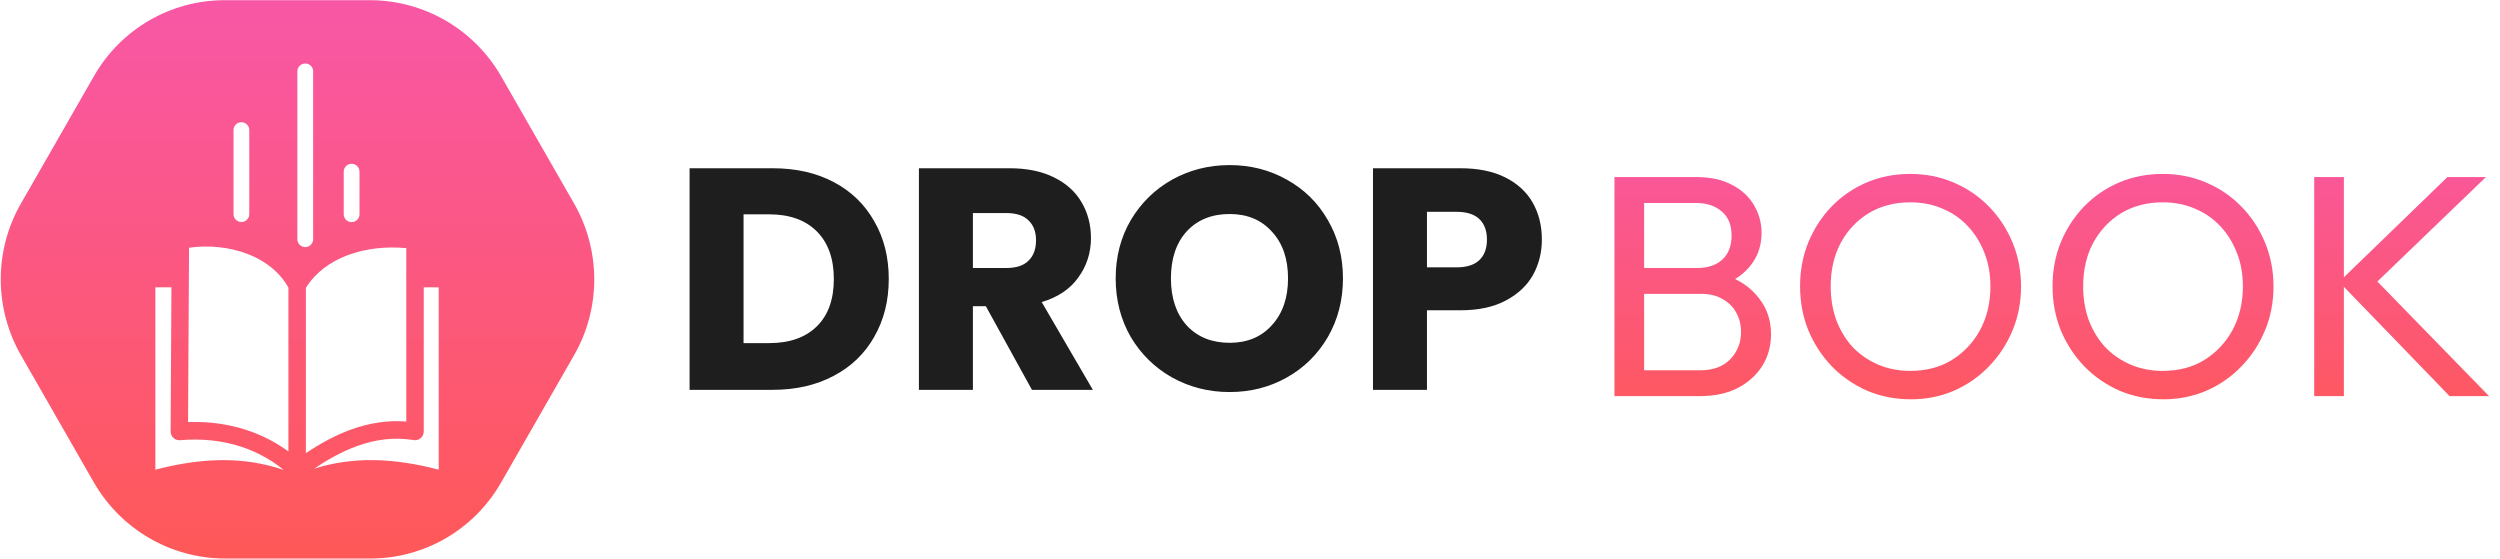
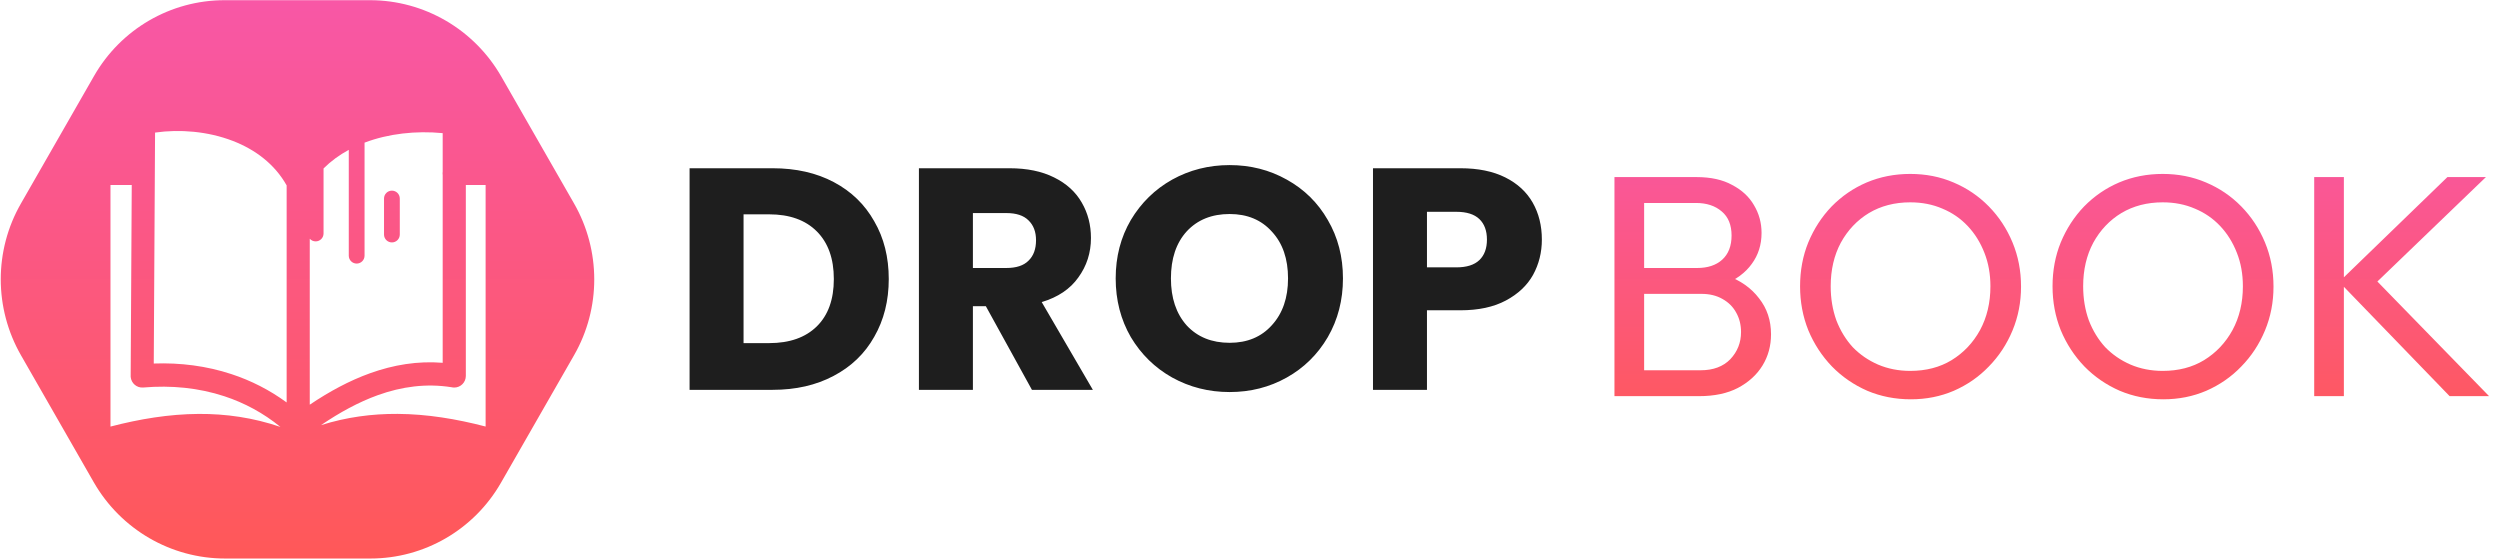
<svg xmlns="http://www.w3.org/2000/svg" width="1584" height="354" viewBox="0 0 1584 354" fill="none">
-   <path fill-rule="evenodd" clip-rule="evenodd" d="M234.415 0.121C268.726 0.121 300.471 18.581 317.627 48.511L363.69 128.871C380.766 158.661 380.794 195.29 363.765 224.999L317.403 305.879C300.373 335.589 268.865 353.879 234.713 353.879H142.586C108.275 353.879 76.529 335.418 59.374 305.489L13.31 225.129C-3.766 195.339 -3.794 158.71 13.236 129.001L59.597 48.12C76.627 18.411 108.136 0.121 142.287 0.121L234.415 0.121ZM182.746 286.049V182.226C176.953 171.925 167.582 165.029 156.997 160.945C145.001 156.316 131.528 155.274 119.778 156.96L119.154 267.43C131.971 266.967 144.509 268.604 156.308 272.49C165.695 275.565 174.59 280.08 182.746 286.049ZM257.414 177.298C257.381 177.034 257.348 176.753 257.348 176.455C257.348 176.174 257.365 175.893 257.414 175.612V157.225C244.614 156.001 231.419 157.423 219.899 161.822C209.134 165.939 199.845 172.702 193.806 182.391V287.123C203.193 280.807 212.793 275.615 222.656 272.077C233.897 268.042 245.451 266.124 257.414 267.083V177.298ZM108.619 182.044L108.11 272.854C108.077 273.168 108.077 273.482 108.11 273.813C108.373 276.872 111.031 279.154 114.084 278.906C127.573 277.748 140.734 279.071 152.911 283.072C162.577 286.247 171.636 291.125 179.759 297.755C166.68 293.291 153.633 291.456 140.587 291.538C126.457 291.637 112.426 293.952 98.444 297.59V182.044H108.619ZM199.173 296.912C211.399 293.043 223.608 291.456 235.818 291.522C249.947 291.604 263.978 293.936 277.96 297.573V182.044H268.491V273.35C268.491 276.425 266.013 278.922 262.961 278.922C262.518 278.922 262.091 278.872 261.681 278.773C249.57 276.855 237.836 278.443 226.381 282.56C217.159 285.883 208.1 290.844 199.173 296.912ZM157.953 82.428C157.953 79.667 155.715 77.428 152.953 77.428C150.192 77.428 147.953 79.667 147.953 82.428V135.671C147.953 138.432 150.192 140.671 152.953 140.671C155.715 140.671 157.953 138.432 157.953 135.671V82.428ZM193.415 40.229C196.176 40.229 198.415 42.468 198.415 45.229L198.415 151.568C198.415 154.329 196.176 156.568 193.415 156.568C190.653 156.568 188.415 154.329 188.415 151.568L188.415 45.229C188.415 42.468 190.653 40.229 193.415 40.229ZM227.782 108.787C227.782 106.026 225.543 103.787 222.782 103.787C220.02 103.787 217.782 106.026 217.782 108.787V135.737C217.782 138.498 220.02 140.737 222.782 140.737C225.543 140.737 227.782 138.498 227.782 135.737V108.787Z" fill="url(#paint0_linear_13_4)" />
+   <path fill-rule="evenodd" clip-rule="evenodd" d="M234.415 0.121C268.726 0.121 300.471 18.581 317.627 48.511L363.69 128.871C380.766 158.661 380.794 195.29 363.765 224.999L317.403 305.879C300.373 335.589 268.865 353.879 234.713 353.879L142.586 353.879C108.275 353.879 76.529 335.419 59.374 305.489L13.31 225.129C-3.766 195.339 -3.794 158.71 13.236 129.001L59.597 48.12C76.627 18.411 108.136 0.121 142.287 0.121H234.415ZM181.619 254.99V117.47C173.949 103.825 161.542 94.692 147.527 89.283C131.644 83.15 113.805 81.77 98.247 84.004L97.421 230.329C114.391 229.716 130.992 231.884 146.615 237.031C159.043 241.105 170.82 247.084 181.619 254.99ZM280.484 110.943C280.441 110.593 280.397 110.221 280.397 109.826C280.397 109.454 280.419 109.082 280.484 108.709V84.355C263.599 82.74 246.196 84.604 230.983 90.379L230.983 162C230.983 164.761 228.745 167 225.983 167C223.222 167 220.983 164.761 220.983 162L220.983 94.946C215.082 98.144 209.684 102.061 205 106.731V147.941C205 150.702 202.761 152.941 200 152.941C198.514 152.941 197.18 152.293 196.264 151.264V256.414C208.693 248.048 221.404 241.171 234.463 236.484C249.347 231.14 264.644 228.599 280.484 229.869V110.943ZM83.472 117.229L82.798 237.513C82.755 237.929 82.755 238.345 82.798 238.783C83.146 242.835 86.666 245.858 90.707 245.529C108.568 243.996 125.994 245.748 142.117 251.048C154.915 255.253 166.909 261.714 177.665 270.497C160.347 264.583 143.073 262.152 125.799 262.262C107.091 262.393 88.513 265.459 70 270.278V117.229H83.472ZM203.37 269.38C219.557 264.255 235.723 262.152 251.889 262.24C270.598 262.349 289.176 265.438 307.688 270.256V117.229H295.151V238.17C295.151 242.244 291.87 245.551 287.828 245.551C287.242 245.551 286.677 245.485 286.134 245.354C270.098 242.813 254.562 244.916 239.396 250.369C227.184 254.771 215.19 261.342 203.37 269.38ZM253.312 125.793C253.312 123.031 251.074 120.793 248.312 120.793C245.551 120.793 243.312 123.031 243.312 125.793V148.601C243.312 151.363 245.551 153.601 248.312 153.601C251.074 153.601 253.312 151.363 253.312 148.601V125.793Z" fill="url(#paint0_linear_18_158)" />
  <path d="M489.517 106.6C504.317 106.6 517.25 109.533 528.317 115.4C539.384 121.267 547.917 129.533 553.917 140.2C560.05 150.733 563.117 162.933 563.117 176.8C563.117 190.533 560.05 202.733 553.917 213.4C547.917 224.067 539.317 232.333 528.117 238.2C517.05 244.067 504.184 247 489.517 247H436.917V106.6H489.517ZM487.317 217.4C500.25 217.4 510.317 213.867 517.517 206.8C524.717 199.733 528.317 189.733 528.317 176.8C528.317 163.867 524.717 153.8 517.517 146.6C510.317 139.4 500.25 135.8 487.317 135.8H471.117V217.4H487.317ZM653.83 247L624.63 194H616.43V247H582.23V106.6H639.63C650.696 106.6 660.096 108.533 667.83 112.4C675.696 116.267 681.563 121.6 685.43 128.4C689.296 135.067 691.23 142.533 691.23 150.8C691.23 160.133 688.563 168.467 683.23 175.8C678.03 183.133 670.296 188.333 660.03 191.4L692.43 247H653.83ZM616.43 169.8H637.63C643.896 169.8 648.563 168.267 651.63 165.2C654.83 162.133 656.43 157.8 656.43 152.2C656.43 146.867 654.83 142.667 651.63 139.6C648.563 136.533 643.896 135 637.63 135H616.43V169.8ZM779.098 248.4C765.898 248.4 753.765 245.333 742.698 239.2C731.765 233.067 723.032 224.533 716.498 213.6C710.098 202.533 706.898 190.133 706.898 176.4C706.898 162.667 710.098 150.333 716.498 139.4C723.032 128.467 731.765 119.933 742.698 113.8C753.765 107.667 765.898 104.6 779.098 104.6C792.298 104.6 804.365 107.667 815.298 113.8C826.365 119.933 835.032 128.467 841.298 139.4C847.698 150.333 850.898 162.667 850.898 176.4C850.898 190.133 847.698 202.533 841.298 213.6C834.898 224.533 826.232 233.067 815.298 239.2C804.365 245.333 792.298 248.4 779.098 248.4ZM779.098 217.2C790.298 217.2 799.232 213.467 805.898 206C812.698 198.533 816.098 188.667 816.098 176.4C816.098 164 812.698 154.133 805.898 146.8C799.232 139.333 790.298 135.6 779.098 135.6C767.765 135.6 758.698 139.267 751.898 146.6C745.232 153.933 741.898 163.867 741.898 176.4C741.898 188.8 745.232 198.733 751.898 206.2C758.698 213.533 767.765 217.2 779.098 217.2ZM976.925 151.8C976.925 159.933 975.058 167.4 971.325 174.2C967.592 180.867 961.858 186.267 954.125 190.4C946.392 194.533 936.792 196.6 925.325 196.6H904.125V247H869.925V106.6H925.325C936.525 106.6 945.992 108.533 953.725 112.4C961.458 116.267 967.258 121.6 971.125 128.4C974.992 135.2 976.925 143 976.925 151.8ZM922.725 169.4C929.258 169.4 934.125 167.867 937.325 164.8C940.525 161.733 942.125 157.4 942.125 151.8C942.125 146.2 940.525 141.867 937.325 138.8C934.125 135.733 929.258 134.2 922.725 134.2H904.125V169.4H922.725Z" fill="#1E1E1E" />
-   <path d="M1035.52 251V234.6H1077.52C1085.52 234.6 1091.78 232.267 1096.32 227.6C1100.85 222.8 1103.12 217.067 1103.12 210.4C1103.12 205.867 1102.12 201.8 1100.12 198.2C1098.12 194.467 1095.18 191.533 1091.32 189.4C1087.58 187.267 1083.18 186.2 1078.12 186.2H1035.52V169.8H1075.32C1081.98 169.8 1087.25 168.067 1091.12 164.6C1095.12 161 1097.12 155.867 1097.12 149.2C1097.12 142.533 1095.05 137.467 1090.92 134C1086.78 130.4 1081.32 128.6 1074.52 128.6H1035.52V112.2H1074.92C1083.98 112.2 1091.52 113.867 1097.52 117.2C1103.65 120.4 1108.25 124.667 1111.32 130C1114.52 135.333 1116.12 141.2 1116.12 147.6C1116.12 155.067 1114.05 161.6 1109.92 167.2C1105.92 172.8 1099.98 177.2 1092.12 180.4L1093.72 174.4C1102.65 177.6 1109.58 182.467 1114.52 189C1119.58 195.4 1122.12 203 1122.12 211.8C1122.12 219.133 1120.32 225.733 1116.72 231.6C1113.12 237.467 1107.92 242.2 1101.12 245.8C1094.45 249.267 1086.25 251 1076.52 251H1035.52ZM1022.92 251V112.2H1041.72V251H1022.92ZM1210.73 253C1200.86 253 1191.66 251.2 1183.13 247.6C1174.59 243.867 1167.13 238.733 1160.73 232.2C1154.33 225.533 1149.33 217.867 1145.73 209.2C1142.26 200.533 1140.53 191.267 1140.53 181.4C1140.53 171.4 1142.26 162.133 1145.73 153.6C1149.33 144.933 1154.26 137.333 1160.53 130.8C1166.93 124.267 1174.33 119.2 1182.73 115.6C1191.26 112 1200.46 110.2 1210.33 110.2C1220.19 110.2 1229.33 112 1237.73 115.6C1246.26 119.2 1253.73 124.267 1260.13 130.8C1266.53 137.333 1271.53 144.933 1275.13 153.6C1278.73 162.267 1280.53 171.6 1280.53 181.6C1280.53 191.467 1278.73 200.733 1275.13 209.4C1271.53 218.067 1266.53 225.667 1260.13 232.2C1253.86 238.733 1246.46 243.867 1237.93 247.6C1229.53 251.2 1220.46 253 1210.73 253ZM1210.33 235C1220.33 235 1229.06 232.733 1236.53 228.2C1244.13 223.533 1250.13 217.2 1254.53 209.2C1258.93 201.067 1261.13 191.8 1261.13 181.4C1261.13 173.667 1259.86 166.6 1257.33 160.2C1254.79 153.667 1251.26 148 1246.73 143.2C1242.19 138.4 1236.86 134.733 1230.73 132.2C1224.59 129.533 1217.79 128.2 1210.33 128.2C1200.46 128.2 1191.73 130.467 1184.13 135C1176.66 139.533 1170.73 145.8 1166.33 153.8C1162.06 161.8 1159.93 171 1159.93 181.4C1159.93 189.133 1161.13 196.333 1163.53 203C1166.06 209.533 1169.53 215.2 1173.93 220C1178.46 224.667 1183.79 228.333 1189.93 231C1196.19 233.667 1202.99 235 1210.33 235ZM1370.69 253C1360.82 253 1351.62 251.2 1343.09 247.6C1334.55 243.867 1327.09 238.733 1320.69 232.2C1314.29 225.533 1309.29 217.867 1305.69 209.2C1302.22 200.533 1300.49 191.267 1300.49 181.4C1300.49 171.4 1302.22 162.133 1305.69 153.6C1309.29 144.933 1314.22 137.333 1320.49 130.8C1326.89 124.267 1334.29 119.2 1342.69 115.6C1351.22 112 1360.42 110.2 1370.29 110.2C1380.15 110.2 1389.29 112 1397.69 115.6C1406.22 119.2 1413.69 124.267 1420.09 130.8C1426.49 137.333 1431.49 144.933 1435.09 153.6C1438.69 162.267 1440.49 171.6 1440.49 181.6C1440.49 191.467 1438.69 200.733 1435.09 209.4C1431.49 218.067 1426.49 225.667 1420.09 232.2C1413.82 238.733 1406.42 243.867 1397.89 247.6C1389.49 251.2 1380.42 253 1370.69 253ZM1370.29 235C1380.29 235 1389.02 232.733 1396.49 228.2C1404.09 223.533 1410.09 217.2 1414.49 209.2C1418.89 201.067 1421.09 191.8 1421.09 181.4C1421.09 173.667 1419.82 166.6 1417.29 160.2C1414.75 153.667 1411.22 148 1406.69 143.2C1402.15 138.4 1396.82 134.733 1390.69 132.2C1384.55 129.533 1377.75 128.2 1370.29 128.2C1360.42 128.2 1351.69 130.467 1344.09 135C1336.62 139.533 1330.69 145.8 1326.29 153.8C1322.02 161.8 1319.89 171 1319.89 181.4C1319.89 189.133 1321.09 196.333 1323.49 203C1326.02 209.533 1329.49 215.2 1333.89 220C1338.42 224.667 1343.75 228.333 1349.89 231C1356.15 233.667 1362.95 235 1370.29 235ZM1552.08 251L1482.08 178.6L1550.68 112.2H1575.08L1501.08 183.4V173L1577.08 251H1552.08ZM1466.28 251V112.2H1485.08V251H1466.28Z" fill="url(#paint1_linear_13_4)" />
+   <path d="M1035.52 251V234.6H1077.52C1085.52 234.6 1091.78 232.267 1096.32 227.6C1100.85 222.8 1103.12 217.067 1103.12 210.4C1103.12 205.867 1102.12 201.8 1100.12 198.2C1098.12 194.467 1095.18 191.533 1091.32 189.4C1087.58 187.267 1083.18 186.2 1078.12 186.2H1035.52V169.8H1075.32C1081.98 169.8 1087.25 168.067 1091.12 164.6C1095.12 161 1097.12 155.867 1097.12 149.2C1097.12 142.533 1095.05 137.467 1090.92 134C1086.78 130.4 1081.32 128.6 1074.52 128.6H1035.52V112.2H1074.92C1083.98 112.2 1091.52 113.867 1097.52 117.2C1103.65 120.4 1108.25 124.667 1111.32 130C1114.52 135.333 1116.12 141.2 1116.12 147.6C1116.12 155.067 1114.05 161.6 1109.92 167.2C1105.92 172.8 1099.98 177.2 1092.12 180.4L1093.72 174.4C1102.65 177.6 1109.58 182.467 1114.52 189C1119.58 195.4 1122.12 203 1122.12 211.8C1122.12 219.133 1120.32 225.733 1116.72 231.6C1113.12 237.467 1107.92 242.2 1101.12 245.8C1094.45 249.267 1086.25 251 1076.52 251H1035.52ZM1022.92 251V112.2H1041.72V251H1022.92ZM1210.73 253C1200.86 253 1191.66 251.2 1183.13 247.6C1174.59 243.867 1167.13 238.733 1160.73 232.2C1154.33 225.533 1149.33 217.867 1145.73 209.2C1142.26 200.533 1140.53 191.267 1140.53 181.4C1140.53 171.4 1142.26 162.133 1145.73 153.6C1149.33 144.933 1154.26 137.333 1160.53 130.8C1166.93 124.267 1174.33 119.2 1182.73 115.6C1191.26 112 1200.46 110.2 1210.33 110.2C1220.19 110.2 1229.33 112 1237.73 115.6C1246.26 119.2 1253.73 124.267 1260.13 130.8C1266.53 137.333 1271.53 144.933 1275.13 153.6C1278.73 162.267 1280.53 171.6 1280.53 181.6C1280.53 191.467 1278.73 200.733 1275.13 209.4C1271.53 218.067 1266.53 225.667 1260.13 232.2C1253.86 238.733 1246.46 243.867 1237.93 247.6C1229.53 251.2 1220.46 253 1210.73 253ZM1210.33 235C1220.33 235 1229.06 232.733 1236.53 228.2C1244.13 223.533 1250.13 217.2 1254.53 209.2C1258.93 201.067 1261.13 191.8 1261.13 181.4C1261.13 173.667 1259.86 166.6 1257.33 160.2C1254.79 153.667 1251.26 148 1246.73 143.2C1242.19 138.4 1236.86 134.733 1230.73 132.2C1224.59 129.533 1217.79 128.2 1210.33 128.2C1200.46 128.2 1191.73 130.467 1184.13 135C1176.66 139.533 1170.73 145.8 1166.33 153.8C1162.06 161.8 1159.93 171 1159.93 181.4C1159.93 189.133 1161.13 196.333 1163.53 203C1166.06 209.533 1169.53 215.2 1173.93 220C1178.46 224.667 1183.79 228.333 1189.93 231C1196.19 233.667 1202.99 235 1210.33 235ZM1370.69 253C1360.82 253 1351.62 251.2 1343.09 247.6C1334.55 243.867 1327.09 238.733 1320.69 232.2C1314.29 225.533 1309.29 217.867 1305.69 209.2C1302.22 200.533 1300.49 191.267 1300.49 181.4C1300.49 171.4 1302.22 162.133 1305.69 153.6C1309.29 144.933 1314.22 137.333 1320.49 130.8C1326.89 124.267 1334.29 119.2 1342.69 115.6C1351.22 112 1360.42 110.2 1370.29 110.2C1380.15 110.2 1389.29 112 1397.69 115.6C1406.22 119.2 1413.69 124.267 1420.09 130.8C1426.49 137.333 1431.49 144.933 1435.09 153.6C1438.69 162.267 1440.49 171.6 1440.49 181.6C1440.49 191.467 1438.69 200.733 1435.09 209.4C1431.49 218.067 1426.49 225.667 1420.09 232.2C1413.82 238.733 1406.42 243.867 1397.89 247.6C1389.49 251.2 1380.42 253 1370.69 253ZM1370.29 235C1380.29 235 1389.02 232.733 1396.49 228.2C1404.09 223.533 1410.09 217.2 1414.49 209.2C1418.89 201.067 1421.09 191.8 1421.09 181.4C1421.09 173.667 1419.82 166.6 1417.29 160.2C1414.75 153.667 1411.22 148 1406.69 143.2C1402.15 138.4 1396.82 134.733 1390.69 132.2C1384.55 129.533 1377.75 128.2 1370.29 128.2C1360.42 128.2 1351.69 130.467 1344.09 135C1336.62 139.533 1330.69 145.8 1326.29 153.8C1322.02 161.8 1319.89 171 1319.89 181.4C1319.89 189.133 1321.09 196.333 1323.49 203C1326.02 209.533 1329.49 215.2 1333.89 220C1338.42 224.667 1343.75 228.333 1349.89 231C1356.15 233.667 1362.95 235 1370.29 235ZM1552.08 251L1482.08 178.6L1550.68 112.2H1575.08L1501.08 183.4V173L1577.08 251H1552.08ZM1466.28 251V112.2H1485.08V251H1466.28Z" fill="url(#paint1_linear_18_158)" />
  <defs>
-     <linearGradient id="paint0_linear_13_4" x1="188.5" y1="0.121" x2="188.5" y2="353.879" gradientUnits="userSpaceOnUse">
+     <linearGradient id="paint0_linear_18_158" x1="188.5" y1="0.121" x2="188.5" y2="353.879" gradientUnits="userSpaceOnUse">
      <stop stop-color="#F857A6" />
      <stop offset="1" stop-color="#FF5858" />
    </linearGradient>
-     <linearGradient id="paint1_linear_13_4" x1="1295.02" y1="72" x2="1295.02" y2="282" gradientUnits="userSpaceOnUse">
+     <linearGradient id="paint1_linear_18_158" x1="1295.02" y1="72" x2="1295.02" y2="282" gradientUnits="userSpaceOnUse">
      <stop stop-color="#F857A6" />
      <stop offset="1" stop-color="#FF5858" />
    </linearGradient>
  </defs>
</svg>
